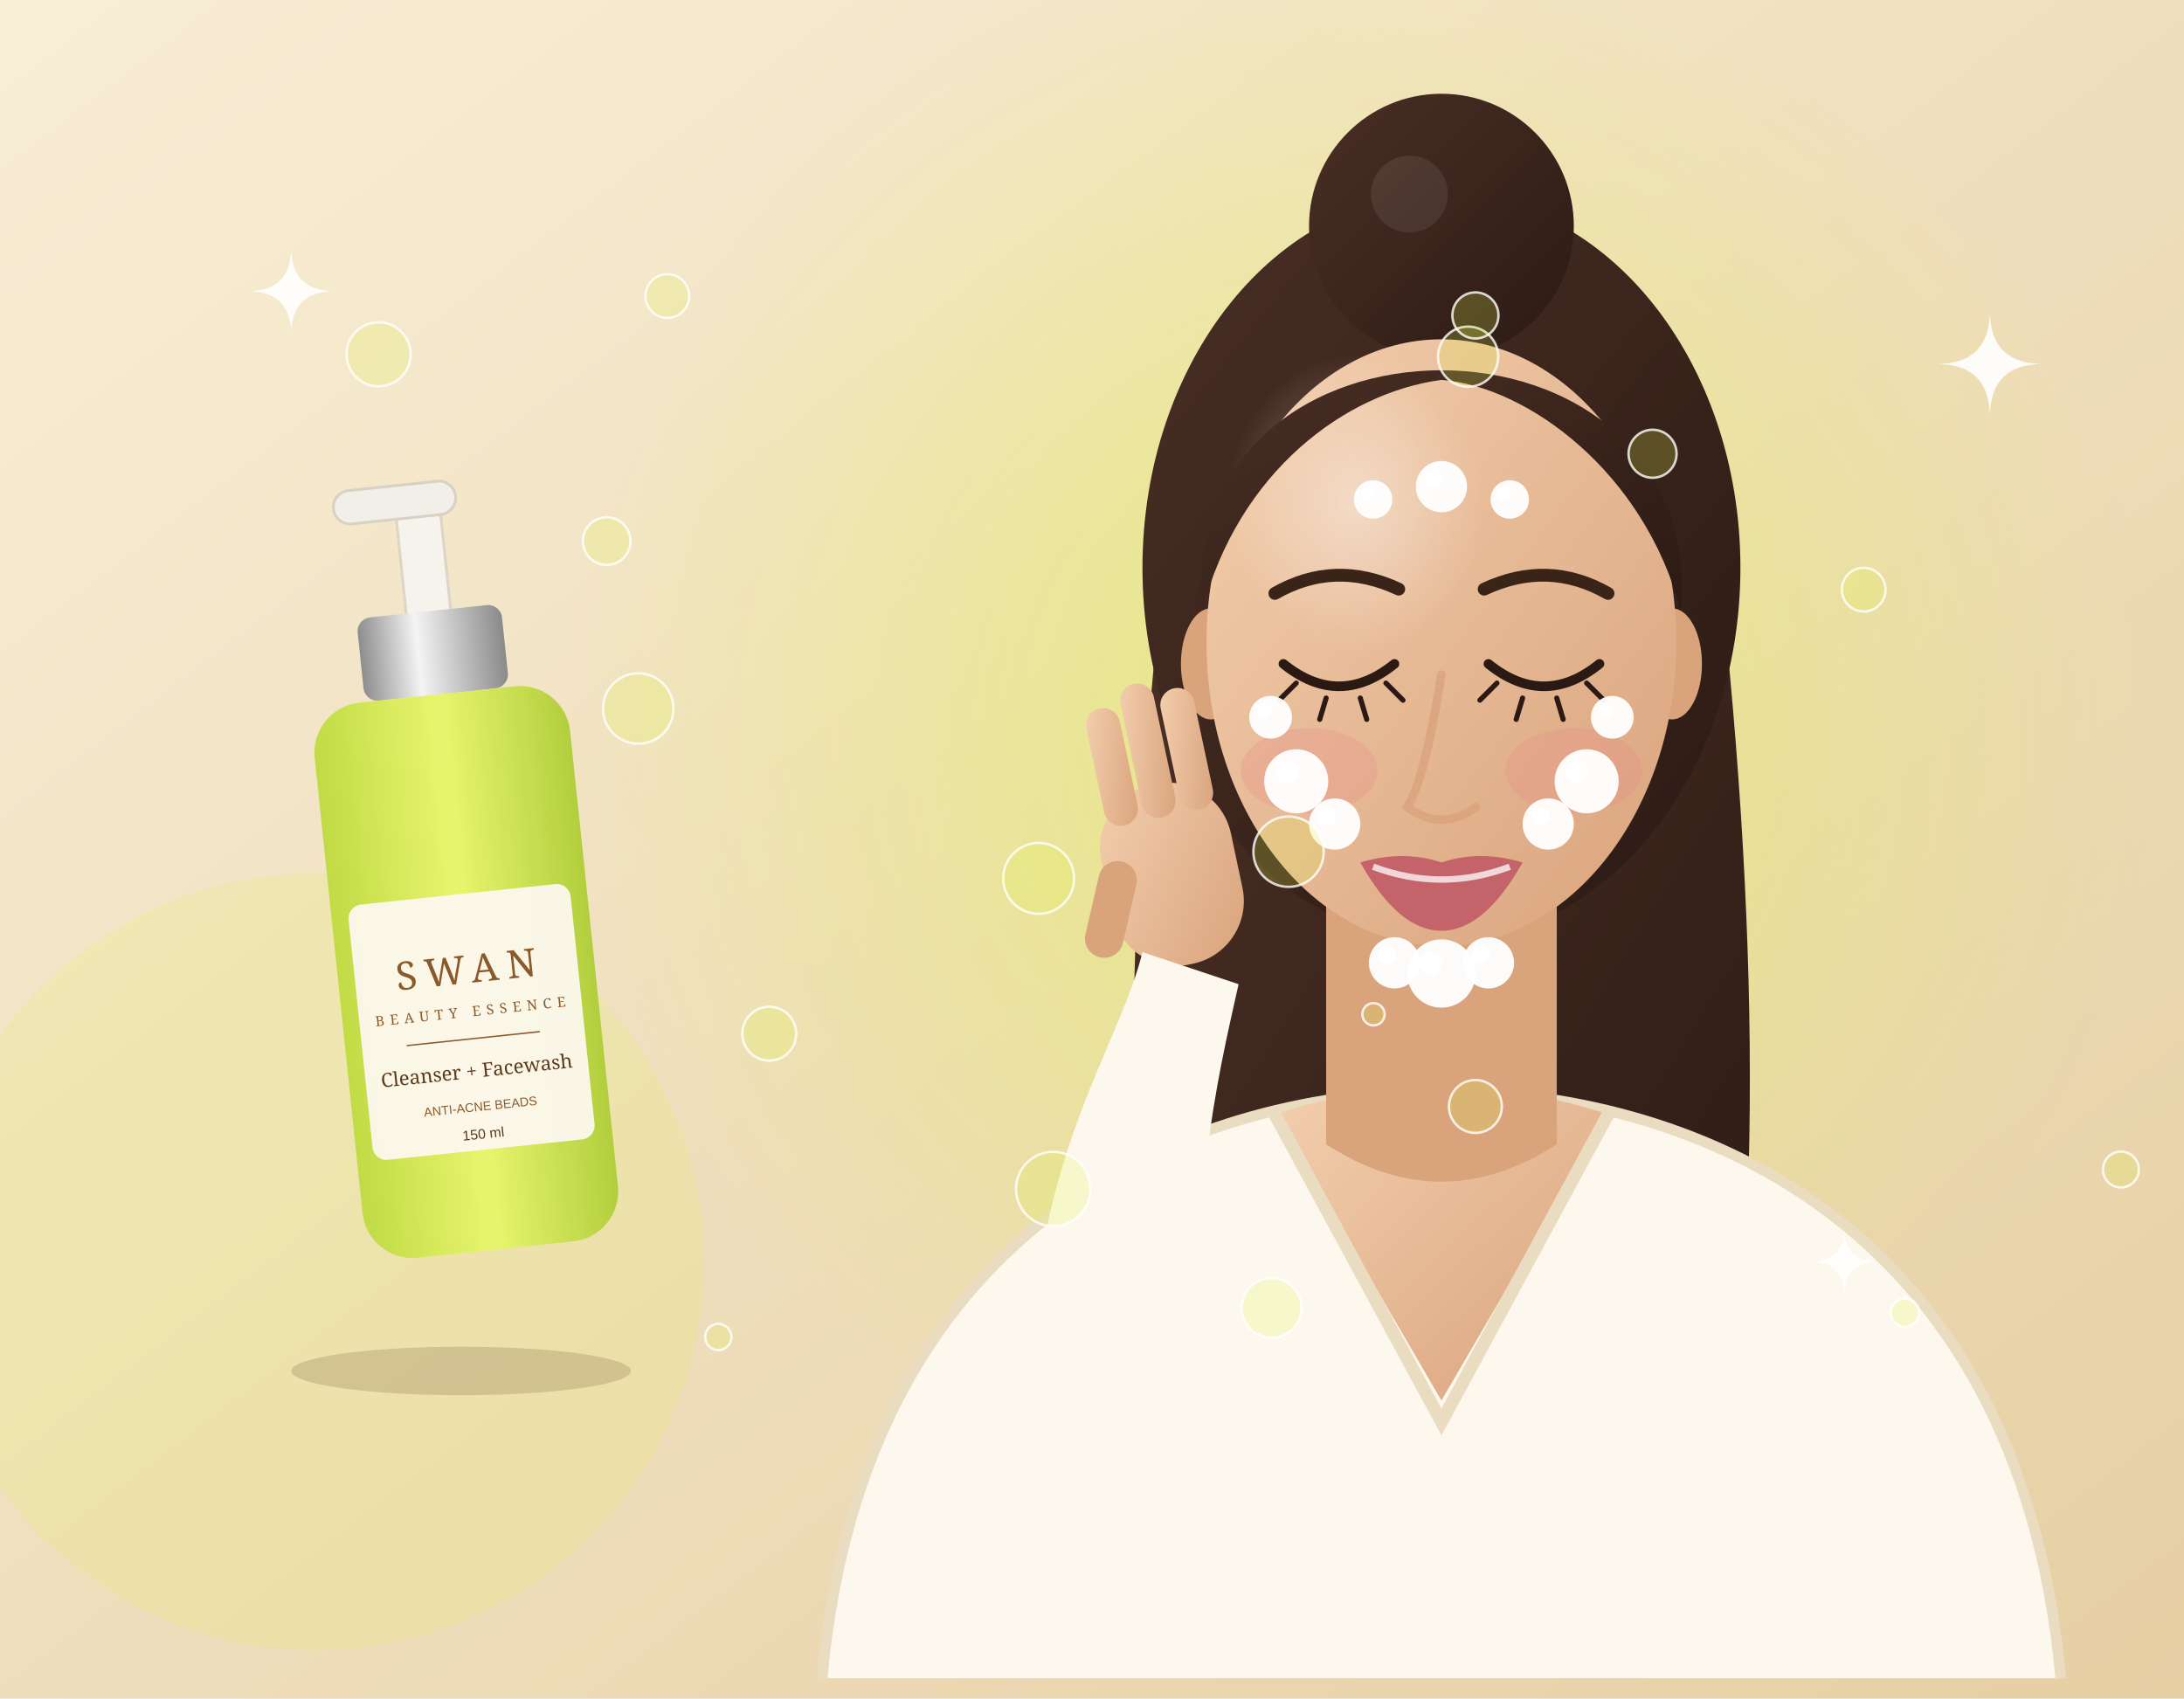
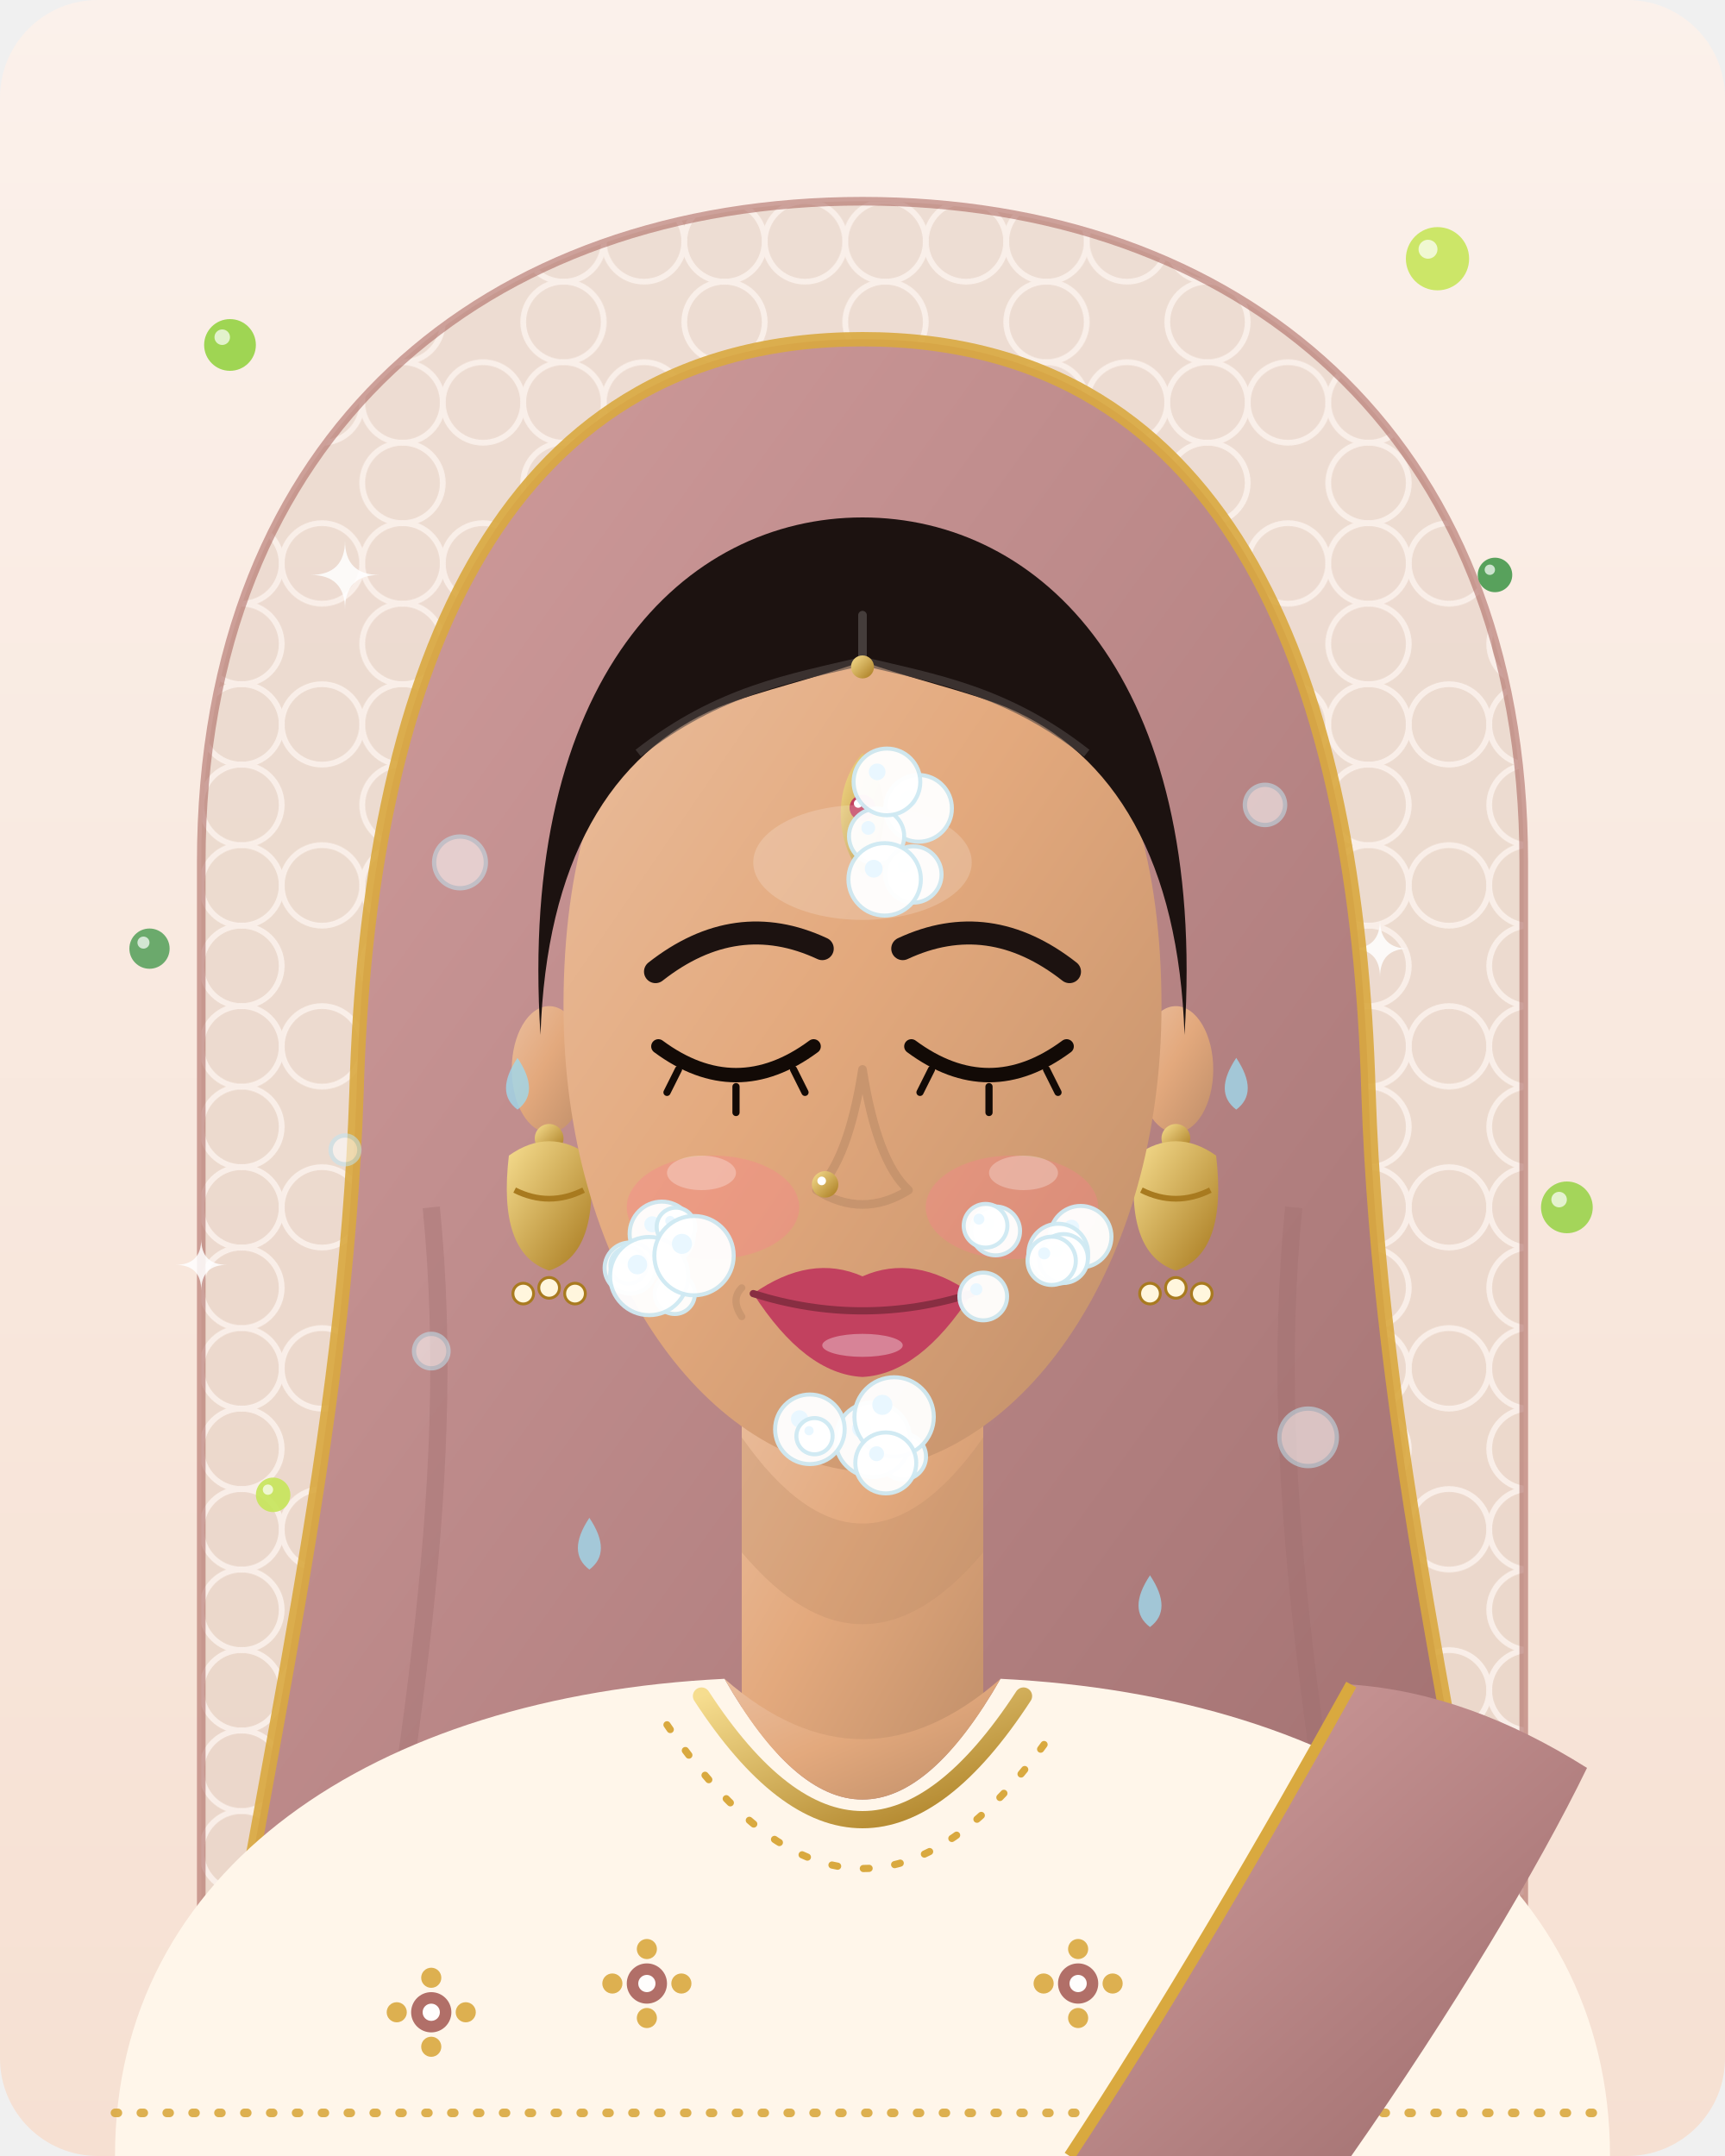
- <svg xmlns="http://www.w3.org/2000/svg" viewBox="0 0 900 700" preserveAspectRatio="xMidYMid slice">
+ <svg xmlns="http://www.w3.org/2000/svg" viewBox="0 0 600 750" width="600" height="750" role="img" aria-label="ritual">
  <defs>
-     <linearGradient id="bg" x1="0" y1="0" x2="1" y2="1">
-       <stop offset="0" stop-color="#f8eed6" />
-       <stop offset="1" stop-color="#e6cfa3" />
-     </linearGradient>
-     <radialGradient id="glowL" cx=".5" cy=".5" r=".5">
-       <stop offset="0" stop-color="#dff04f" stop-opacity=".55" />
-       <stop offset="1" stop-color="#dff04f" stop-opacity="0" />
-     </radialGradient>
-     <radialGradient id="glowG" cx=".5" cy=".5" r=".5">
-       <stop offset="0" stop-color="#fff" stop-opacity=".8" />
-       <stop offset="1" stop-color="#fff" stop-opacity="0" />
-     </radialGradient>
+     <linearGradient id="bg" x1="0" y1="0" x2="0" y2="1">
+       <stop offset="0" stop-color="#fbf1eb" />
+       <stop offset="1" stop-color="#f6e0d2" />
+     </linearGradient>
+     <linearGradient id="dup" x1="0" y1="0" x2="1" y2="1">
+       <stop offset="0" stop-color="#d39f9f" />
+       <stop offset="1" stop-color="#9d6c6c" />
+     </linearGradient>
    <linearGradient id="skin" x1="0" y1="0" x2="1" y2="1">
-       <stop offset="0" stop-color="#f3cfae" />
-       <stop offset="1" stop-color="#d9a37c" />
-     </linearGradient>
-     <linearGradient id="hair" x1="0" y1="0" x2="1" y2="1">
-       <stop offset="0" stop-color="#4a2f25" />
-       <stop offset="1" stop-color="#2b1a14" />
-     </linearGradient>
-     <linearGradient id="gel" x1="0" y1="0" x2="1" y2="0">
-       <stop offset="0" stop-color="#b9d62c" />
-       <stop offset=".5" stop-color="#e4f45a" />
-       <stop offset="1" stop-color="#a8c823" />
-     </linearGradient>
-     <linearGradient id="metal" x1="0" y1="0" x2="1" y2="0">
-       <stop offset="0" stop-color="#8d8d8d" />
-       <stop offset=".4" stop-color="#f4f4f4" />
-       <stop offset="1" stop-color="#8a8a8a" />
-     </linearGradient>
+       <stop offset="0" stop-color="#eabe9e" />
+       <stop offset="0.45" stop-color="#e3a97d" />
+       <stop offset="1" stop-color="#bf8e69" />
+     </linearGradient>
+     <linearGradient id="gold" x1="0" y1="0" x2="1" y2="1">
+       <stop offset="0" stop-color="#f6dd8f" />
+       <stop offset="1" stop-color="#a87a1f" />
+     </linearGradient>
+     <pattern id="jaali" width="56" height="56" patternUnits="userSpaceOnUse">
+       <g fill="none" stroke="#fbf1eb" stroke-width="2" opacity=".9">
+         <circle cx="28" cy="28" r="14" />
+         <circle cx="0" cy="28" r="14" />
+         <circle cx="56" cy="28" r="14" />
+         <circle cx="28" cy="0" r="14" />
+         <circle cx="28" cy="56" r="14" />
+       </g>
+     </pattern>
+     <clipPath id="card">
+       <rect width="600" height="750" rx="34" />
+     </clipPath>
  </defs>
-   <rect width="900" height="700" fill="url(#bg)" />
-   <circle cx="560" cy="300" r="330" fill="url(#glowL)" />
-   <circle cx="130" cy="520" r="160" fill="#dff04f" opacity=".16" />
-   <g transform="translate(330 -30) scale(0.88)">
-     <path d="M170 300 C150 480 150 640 175 760 L425 760 C450 640 450 480 430 300 Z" fill="url(#hair)" />
-     <ellipse cx="300" cy="300" rx="140" ry="175" fill="url(#hair)" />
-     <circle cx="300" cy="140" r="62" fill="url(#hair)" />
-     <circle cx="285" cy="125" r="18" fill="#fff" opacity=".08" />
-     <path d="M10 820 C30 600 190 545 300 545 C410 545 570 600 590 820 Z" fill="#fdf8ee" />
-     <path d="M10 820 C30 600 190 545 300 545 C410 545 570 600 590 820" fill="none" stroke="#e9dcc0" stroke-width="5" />
-     <path d="M222 556 L300 690 L378 556 Q300 530 222 556Z" fill="url(#skin)" />
-     <path d="M222 556 L300 700 L378 556" fill="none" stroke="#e9dcc0" stroke-width="6" />
-     <path d="M246 450 L246 570 Q300 605 354 570 L354 450Z" fill="#d9a37c" />
-     <ellipse cx="192" cy="345" rx="14" ry="26" fill="#d9a37c" />
-     <ellipse cx="408" cy="345" rx="14" ry="26" fill="#d9a37c" />
-     <ellipse cx="300" cy="335" rx="110" ry="142" fill="url(#skin)" />
-     <ellipse cx="260" cy="270" rx="60" ry="70" fill="url(#glowG)" opacity=".5" />
-     <ellipse cx="238" cy="395" rx="32" ry="20" fill="#e98a86" opacity=".28" />
-     <ellipse cx="362" cy="395" rx="32" ry="20" fill="#e98a86" opacity=".28" />
-     <path d="M222 312 Q250 296 280 310" stroke="#3a2418" stroke-width="6" fill="none" stroke-linecap="round" />
-     <path d="M320 310 Q350 296 378 312" stroke="#3a2418" stroke-width="6" fill="none" stroke-linecap="round" />
-     <path d="M226 345 Q252 366 278 345" stroke="#2b1a14" stroke-width="4.5" fill="none" stroke-linecap="round" />
-     <path d="M322 345 Q348 366 374 345" stroke="#2b1a14" stroke-width="4.5" fill="none" stroke-linecap="round" />
-     <path d="M232 354 l-8 8 M246 361 l-3 10 M262 361 l3 10 M274 354 l8 8 M326 354 l-8 8 M338 361 l-3 10 M354 361 l3 10 M368 354 l8 8" stroke="#2b1a14" stroke-width="2.4" stroke-linecap="round" />
-     <path d="M300 350 Q292 400 284 412 Q300 424 316 412" stroke="#d9a37c" stroke-width="4" fill="none" stroke-linecap="round" opacity=".8" />
-     <path d="M262 438 Q282 432 300 438 Q318 432 338 438 Q320 470 300 470 Q280 470 262 438Z" fill="#c4636a" />
-     <path d="M268 440 Q300 452 332 440" stroke="#fff" stroke-width="3" fill="none" opacity=".75" />
-     <path d="M188 320 C175 170 425 170 412 320 C395 255 340 215 300 212 C255 218 205 255 188 320Z" fill="url(#hair)" />
-     <circle cx="232" cy="400" r="15" fill="#fff" opacity=".95" />
-     <circle cx="227.5" cy="395.5" r="5.25" fill="#fff" />
-     <circle cx="250" cy="420" r="12" fill="#fff" opacity=".95" />
-     <circle cx="246.4" cy="416.4" r="4.2" fill="#fff" />
-     <circle cx="220" cy="370" r="10" fill="#fff" opacity=".95" />
-     <circle cx="217.0" cy="367.0" r="3.5" fill="#fff" />
-     <circle cx="368" cy="400" r="15" fill="#fff" opacity=".95" />
-     <circle cx="363.5" cy="395.5" r="5.25" fill="#fff" />
-     <circle cx="350" cy="420" r="12" fill="#fff" opacity=".95" />
-     <circle cx="346.4" cy="416.4" r="4.2" fill="#fff" />
-     <circle cx="380" cy="370" r="10" fill="#fff" opacity=".95" />
-     <circle cx="377.0" cy="367.0" r="3.5" fill="#fff" />
-     <circle cx="300" cy="490" r="16" fill="#fff" opacity=".95" />
-     <circle cx="295.2" cy="485.2" r="5.6" fill="#fff" />
-     <circle cx="278" cy="485" r="12" fill="#fff" opacity=".95" />
-     <circle cx="274.4" cy="481.4" r="4.2" fill="#fff" />
-     <circle cx="322" cy="485" r="12" fill="#fff" opacity=".95" />
-     <circle cx="318.4" cy="481.4" r="4.2" fill="#fff" />
-     <circle cx="300" cy="262" r="12" fill="#fff" opacity=".95" />
-     <circle cx="296.4" cy="258.4" r="4.2" fill="#fff" />
-     <circle cx="268" cy="268" r="9" fill="#fff" opacity=".95" />
-     <circle cx="265.3" cy="265.3" r="3.15" fill="#fff" />
-     <circle cx="332" cy="268" r="9" fill="#fff" opacity=".95" />
-     <circle cx="329.3" cy="265.3" r="3.15" fill="#fff" />
-     <g transform="rotate(-12 175 430)">
-       <rect x="140" y="400" width="62" height="86" rx="30" fill="url(#skin)" />
-       <rect x="146" y="360" width="16" height="56" rx="8" fill="url(#skin)" />
-       <rect x="164" y="352" width="16" height="64" rx="8" fill="url(#skin)" />
-       <rect x="182" y="358" width="16" height="58" rx="8" fill="url(#skin)" />
-       <rect x="132" y="430" width="18" height="46" rx="9" fill="#d9a37c" transform="rotate(25 140 450)" />
-     </g>
-     <path d="M110 640 C120 560 150 520 160 480 L205 495 C195 540 180 600 190 700Z" fill="#fdf8ee" />
+   <g clip-path="url(#card)">
+     <rect width="600" height="750" fill="url(#bg)" />
+     <path d="M70 750 V300 C70 150 170 70 300 70 C430 70 530 150 530 300 V750Z" fill="#e2cec1" opacity=".55" />
+     <path d="M70 750 V300 C70 150 170 70 300 70 C430 70 530 150 530 300 V750Z" fill="url(#jaali)" />
+     <path d="M70 750 V300 C70 150 170 70 300 70 C430 70 530 150 530 300 V750Z" fill="none" stroke="#a8605a" stroke-width="3" opacity=".55" />
+     <circle cx="80" cy="120" r="9" fill="#8fd13a" opacity="0.85" />
+     <circle cx="77.3" cy="117.3" r="2.7" fill="#fff" opacity=".7" />
+     <circle cx="520" cy="200" r="6" fill="#2f8f3a" opacity="0.8" />
+     <circle cx="518.2" cy="198.2" r="1.8" fill="#fff" opacity=".7" />
+     <circle cx="500" cy="90" r="11" fill="#c7e65a" opacity="0.9" />
+     <circle cx="496.7" cy="86.7" r="3.3" fill="#fff" opacity=".7" />
+     <circle cx="52" cy="330" r="7" fill="#2f8f3a" opacity="0.7" />
+     <circle cx="49.9" cy="327.9" r="2.1" fill="#fff" opacity=".7" />
+     <circle cx="545" cy="420" r="9" fill="#8fd13a" opacity="0.8" />
+     <circle cx="542.3" cy="417.3" r="2.7" fill="#fff" opacity=".7" />
+     <circle cx="95" cy="520" r="6" fill="#c7e65a" opacity="0.9" />
+     <circle cx="93.2" cy="518.2" r="1.8" fill="#fff" opacity=".7" />
+     <path d="M120 188 Q120 200 132 200 Q120 200 120 212 Q120 200 108 200 Q120 200 120 188Z" fill="#fff" opacity=".85" />
+     <path d="M480 320 Q480 330 490 330 Q480 330 480 340 Q480 330 470 330 Q480 330 480 320Z" fill="#fff" opacity=".85" />
+     <path d="M70 431 Q70 440 79 440 Q70 440 70 449 Q70 440 61 440 Q70 440 70 431Z" fill="#fff" opacity=".85" />
+     <path d="M300 118 C170 118 128 240 124 380 C120 500 92 610 70 750 L530 750 C508 610 480 500 476 380 C472 240 430 118 300 118Z" fill="url(#dup)" />
+     <path d="M300 118 C170 118 128 240 124 380 C120 500 92 610 70 750" fill="none" stroke="#d9a93f" stroke-width="5" opacity=".9" />
+     <path d="M300 118 C430 118 472 240 476 380 C480 500 508 610 530 750" fill="none" stroke="#d9a93f" stroke-width="5" opacity=".9" />
+     <path d="M150 420 C160 520 140 620 120 750" fill="none" stroke="#9d6c6c" stroke-width="6" opacity=".35" />
+     <path d="M450 420 C440 520 460 620 480 750" fill="none" stroke="#9d6c6c" stroke-width="6" opacity=".35" />
+     <path d="M258 470 L258 600 Q300 640 342 600 L342 470Z" fill="url(#skin)" />
+     <path d="M258 500 Q300 560 342 500 L342 540 Q300 590 258 540Z" fill="#bf8e69" opacity=".35" />
+     <path d="M40 750 C40 650 130 590 252 584 Q300 668 348 584 C470 590 560 650 560 750Z" fill="#fff6ea" />
+     <path d="M252 584 Q300 668 348 584 Q300 626 252 584Z" fill="url(#skin)" />
+     <path d="M244 590 Q300 676 356 590" fill="none" stroke="url(#gold)" stroke-width="6" stroke-linecap="round" />
+     <path d="M232 600 Q300 700 368 600" fill="none" stroke="#d9a93f" stroke-width="2.5" stroke-dasharray="2 9" stroke-linecap="round" />
+     <g transform="translate(150 700)" opacity=".9">
+       <circle r="7" fill="#a8605a" />
+       <circle r="3" fill="#fff" />
+       <circle cx="0" cy="-12" r="3.5" fill="#d9a93f" />
+       <circle cx="0" cy="12" r="3.5" fill="#d9a93f" />
+       <circle cx="-12" cy="0" r="3.5" fill="#d9a93f" />
+       <circle cx="12" cy="0" r="3.5" fill="#d9a93f" />
+     </g>
+     <g transform="translate(225 690)" opacity=".9">
+       <circle r="7" fill="#a8605a" />
+       <circle r="3" fill="#fff" />
+       <circle cx="0" cy="-12" r="3.5" fill="#d9a93f" />
+       <circle cx="0" cy="12" r="3.5" fill="#d9a93f" />
+       <circle cx="-12" cy="0" r="3.5" fill="#d9a93f" />
+       <circle cx="12" cy="0" r="3.5" fill="#d9a93f" />
+     </g>
+     <g transform="translate(375 690)" opacity=".9">
+       <circle r="7" fill="#a8605a" />
+       <circle r="3" fill="#fff" />
+       <circle cx="0" cy="-12" r="3.5" fill="#d9a93f" />
+       <circle cx="0" cy="12" r="3.5" fill="#d9a93f" />
+       <circle cx="-12" cy="0" r="3.5" fill="#d9a93f" />
+       <circle cx="12" cy="0" r="3.5" fill="#d9a93f" />
+     </g>
+     <g transform="translate(450 700)" opacity=".9">
+       <circle r="7" fill="#a8605a" />
+       <circle r="3" fill="#fff" />
+       <circle cx="0" cy="-12" r="3.5" fill="#d9a93f" />
+       <circle cx="0" cy="12" r="3.5" fill="#d9a93f" />
+       <circle cx="-12" cy="0" r="3.5" fill="#d9a93f" />
+       <circle cx="12" cy="0" r="3.5" fill="#d9a93f" />
+     </g>
+     <path d="M40 735 H560" stroke="#d9a93f" stroke-width="3" stroke-dasharray="1 8" stroke-linecap="round" opacity=".9" />
+     <path d="M470 586 C440 640 405 700 372 750 L470 750 C505 700 535 650 552 615 C525 598 498 588 470 586Z" fill="url(#dup)" />
+     <path d="M470 586 C440 640 405 700 372 750" fill="none" stroke="#d9a93f" stroke-width="4" />
+     <ellipse cx="191" cy="372" rx="13" ry="22" fill="url(#skin)" />
+     <circle cx="191" cy="396" r="5" fill="url(#gold)" />
+     <path d="M177 402 Q191 392 205 402 Q209 436 191 442 Q173 436 177 402Z" fill="url(#gold)" />
+     <path d="M179 414 Q191 420 203 414" fill="none" stroke="#a87a1f" stroke-width="2" />
+     <circle cx="182" cy="450" r="3.6" fill="#fff6dd" stroke="#a87a1f" stroke-width="1" />
+     <circle cx="191" cy="448" r="3.6" fill="#fff6dd" stroke="#a87a1f" stroke-width="1" />
+     <circle cx="200" cy="450" r="3.6" fill="#fff6dd" stroke="#a87a1f" stroke-width="1" />
+     <ellipse cx="409" cy="372" rx="13" ry="22" fill="url(#skin)" />
+     <circle cx="409" cy="396" r="5" fill="url(#gold)" />
+     <path d="M395 402 Q409 392 423 402 Q427 436 409 442 Q391 436 395 402Z" fill="url(#gold)" />
+     <path d="M397 414 Q409 420 421 414" fill="none" stroke="#a87a1f" stroke-width="2" />
+     <circle cx="400" cy="450" r="3.6" fill="#fff6dd" stroke="#a87a1f" stroke-width="1" />
+     <circle cx="409" cy="448" r="3.6" fill="#fff6dd" stroke="#a87a1f" stroke-width="1" />
+     <circle cx="418" cy="450" r="3.6" fill="#fff6dd" stroke="#a87a1f" stroke-width="1" />
+     <path d="M196 350 C196 250 244 208 300 208 C356 208 404 250 404 350 C404 440 356 508 300 512 C244 508 196 440 196 350Z" fill="url(#skin)" />
+     <path d="M188 360 C180 236 238 180 300 180 C362 180 420 236 412 360 C410 300 388 262 350 246 C335 240 316 236 300 230 C284 236 265 240 250 246 C212 262 190 300 188 360Z" fill="#1c1210" />
+     <path d="M300 230 L300 214" stroke="#453d3b" stroke-width="3" stroke-linecap="round" />
+     <path d="M222 262 C250 240 275 236 300 230" fill="none" stroke="#4e4645" stroke-width="3" opacity=".6" />
+     <path d="M378 262 C350 240 325 236 300 230" fill="none" stroke="#4e4645" stroke-width="3" opacity=".6" />
+     <path d="M300 230 L300 262" stroke="url(#gold)" stroke-width="3" />
+     <path d="M300 262 C288 276 292 296 300 304 C308 296 312 276 300 262Z" fill="url(#gold)" />
+     <circle cx="300" cy="281" r="4.5" fill="#c2415f" />
+     <circle cx="298.5" cy="279.5" r="1.5" fill="#fff" />
+     <circle cx="300" cy="232" r="4" fill="url(#gold)" />
+     <ellipse cx="300" cy="300" rx="38" ry="20" fill="#fff" opacity=".18" />
+     <ellipse cx="248" cy="420" rx="30" ry="18" fill="#ff7a8f" opacity=".30" />
+     <ellipse cx="352" cy="420" rx="30" ry="18" fill="#ff7a8f" opacity=".30" />
+     <ellipse cx="244" cy="408" rx="12" ry="6" fill="#fff" opacity=".28" />
+     <ellipse cx="356" cy="408" rx="12" ry="6" fill="#fff" opacity=".28" />
+     <path d="M228 338 Q256 316 286 330" fill="none" stroke="#1c1210" stroke-width="8" stroke-linecap="round" />
+     <path d="M314 330 Q344 316 372 338" fill="none" stroke="#1c1210" stroke-width="8" stroke-linecap="round" />
+     <path d="M229 364 Q256 384 283 364" fill="none" stroke="#120a06" stroke-width="5" stroke-linecap="round" />
+     <path d="M236 372 L232 380 M256 378 L256 387 M276 372 L280 380" stroke="#120a06" stroke-width="2.5" stroke-linecap="round" />
+     <path d="M317 364 Q344 384 371 364" fill="none" stroke="#120a06" stroke-width="5" stroke-linecap="round" />
+     <path d="M324 372 L320 380 M344 378 L344 387 M364 372 L368 380" stroke="#120a06" stroke-width="2.5" stroke-linecap="round" />
+     <path d="M300 372 Q295 404 284 414 Q300 424 316 414 Q305 404 300 372" fill="none" stroke="#bf8e69" stroke-width="3" stroke-linecap="round" stroke-linejoin="round" opacity=".7" />
+     <circle cx="287" cy="412" r="4.6" fill="url(#gold)" />
+     <circle cx="285.8" cy="410.8" r="1.5" fill="#fff" />
+     <path d="M262 450 Q282 436 300 444 Q318 436 338 450 Q320 478 300 479 Q280 478 262 450Z" fill="#c2415f" />
+     <path d="M262 450 Q300 462 338 450" fill="none" stroke="#882e42" stroke-width="2.5" stroke-linecap="round" />
+     <ellipse cx="300" cy="468" rx="14" ry="4" fill="#fff" opacity=".35" />
+     <path d="M258 448 Q254 452 258 458 M342 448 Q346 452 342 458" fill="none" stroke="#bf8e69" stroke-width="2.5" stroke-linecap="round" opacity=".6" />
+     <circle cx="230.2" cy="429.2" r="11.2" fill="#fff" stroke="#cfe9f2" stroke-width="1.4" opacity=".96" />
+     <circle cx="226.9" cy="425.9" r="2.8" fill="#e9f7ff" />
+     <circle cx="219.2" cy="441.1" r="8.9" fill="#fff" stroke="#cfe9f2" stroke-width="1.4" opacity=".96" />
+     <circle cx="216.5" cy="438.4" r="2.2" fill="#e9f7ff" />
+     <circle cx="218.6" cy="440.2" r="6.3" fill="#fff" stroke="#cfe9f2" stroke-width="1.4" opacity=".96" />
+     <circle cx="216.7" cy="438.3" r="1.6" fill="#e9f7ff" />
+     <circle cx="235.1" cy="426.8" r="6.7" fill="#fff" stroke="#cfe9f2" stroke-width="1.4" opacity=".96" />
+     <circle cx="233.1" cy="424.7" r="1.7" fill="#e9f7ff" />
+     <circle cx="234.7" cy="450.1" r="7.0" fill="#fff" stroke="#cfe9f2" stroke-width="1.4" opacity=".96" />
+     <circle cx="232.6" cy="448.0" r="1.7" fill="#e9f7ff" />
+     <circle cx="225.8" cy="443.9" r="13.6" fill="#fff" stroke="#cfe9f2" stroke-width="1.4" opacity=".96" />
+     <circle cx="221.7" cy="439.9" r="3.4" fill="#e9f7ff" />
+     <circle cx="241.4" cy="436.8" r="13.8" fill="#fff" stroke="#cfe9f2" stroke-width="1.4" opacity=".96" />
+     <circle cx="237.2" cy="432.7" r="3.5" fill="#e9f7ff" />
+     <circle cx="342.0" cy="451.0" r="8.3" fill="#fff" stroke="#cfe9f2" stroke-width="1.4" opacity=".96" />
+     <circle cx="339.6" cy="448.5" r="2.1" fill="#e9f7ff" />
+     <circle cx="346.3" cy="428.2" r="8.5" fill="#fff" stroke="#cfe9f2" stroke-width="1.4" opacity=".96" />
+     <circle cx="343.8" cy="425.7" r="2.1" fill="#e9f7ff" />
+     <circle cx="375.9" cy="430.2" r="10.7" fill="#fff" stroke="#cfe9f2" stroke-width="1.4" opacity=".96" />
+     <circle cx="372.7" cy="427.0" r="2.7" fill="#e9f7ff" />
+     <circle cx="368.1" cy="436.1" r="10.4" fill="#fff" stroke="#cfe9f2" stroke-width="1.4" opacity=".96" />
+     <circle cx="365.0" cy="433.0" r="2.6" fill="#e9f7ff" />
+     <circle cx="342.8" cy="426.4" r="7.6" fill="#fff" stroke="#cfe9f2" stroke-width="1.4" opacity=".96" />
+     <circle cx="340.5" cy="424.1" r="1.9" fill="#e9f7ff" />
+     <circle cx="369.9" cy="437.8" r="8.5" fill="#fff" stroke="#cfe9f2" stroke-width="1.4" opacity=".96" />
+     <circle cx="367.4" cy="435.2" r="2.1" fill="#e9f7ff" />
+     <circle cx="365.8" cy="438.6" r="8.4" fill="#fff" stroke="#cfe9f2" stroke-width="1.4" opacity=".96" />
+     <circle cx="363.2" cy="436.0" r="2.1" fill="#e9f7ff" />
+     <circle cx="314.1" cy="506.7" r="8.0" fill="#fff" stroke="#cfe9f2" stroke-width="1.4" opacity=".96" />
+     <circle cx="311.7" cy="504.3" r="2.0" fill="#e9f7ff" />
+     <circle cx="303.6" cy="500.8" r="13.0" fill="#fff" stroke="#cfe9f2" stroke-width="1.4" opacity=".96" />
+     <circle cx="299.7" cy="496.9" r="3.3" fill="#e9f7ff" />
+     <circle cx="311.0" cy="492.9" r="13.8" fill="#fff" stroke="#cfe9f2" stroke-width="1.4" opacity=".96" />
+     <circle cx="306.9" cy="488.7" r="3.5" fill="#e9f7ff" />
+     <circle cx="281.7" cy="497.2" r="12.1" fill="#fff" stroke="#cfe9f2" stroke-width="1.4" opacity=".96" />
+     <circle cx="278.1" cy="493.6" r="3.0" fill="#e9f7ff" />
+     <circle cx="283.3" cy="499.6" r="6.3" fill="#fff" stroke="#cfe9f2" stroke-width="1.4" opacity=".96" />
+     <circle cx="281.4" cy="497.7" r="1.6" fill="#e9f7ff" />
+     <circle cx="308.1" cy="508.9" r="10.6" fill="#fff" stroke="#cfe9f2" stroke-width="1.4" opacity=".96" />
+     <circle cx="304.9" cy="505.7" r="2.6" fill="#e9f7ff" />
+     <circle cx="319.5" cy="281.2" r="11.6" fill="#fff" stroke="#cfe9f2" stroke-width="1.4" opacity=".96" />
+     <circle cx="316.1" cy="277.8" r="2.9" fill="#e9f7ff" />
+     <circle cx="304.9" cy="290.9" r="9.6" fill="#fff" stroke="#cfe9f2" stroke-width="1.4" opacity=".96" />
+     <circle cx="302.0" cy="288.0" r="2.4" fill="#e9f7ff" />
+     <circle cx="317.7" cy="304.2" r="9.8" fill="#fff" stroke="#cfe9f2" stroke-width="1.4" opacity=".96" />
+     <circle cx="314.7" cy="301.2" r="2.4" fill="#e9f7ff" />
+     <circle cx="308.5" cy="272.0" r="11.6" fill="#fff" stroke="#cfe9f2" stroke-width="1.4" opacity=".96" />
+     <circle cx="305.1" cy="268.5" r="2.9" fill="#e9f7ff" />
+     <circle cx="307.7" cy="305.9" r="12.6" fill="#fff" stroke="#cfe9f2" stroke-width="1.4" opacity=".96" />
+     <circle cx="303.9" cy="302.2" r="3.1" fill="#e9f7ff" />
+     <circle cx="160" cy="300" r="9" fill="#fff" opacity=".55" stroke="#bfe3f0" stroke-width="1.5" />
+     <circle cx="440" cy="280" r="7" fill="#fff" opacity=".55" stroke="#bfe3f0" stroke-width="1.5" />
+     <circle cx="150" cy="470" r="6" fill="#fff" opacity=".55" stroke="#bfe3f0" stroke-width="1.5" />
+     <circle cx="455" cy="500" r="10" fill="#fff" opacity=".55" stroke="#bfe3f0" stroke-width="1.5" />
+     <circle cx="120" cy="400" r="5" fill="#fff" opacity=".55" stroke="#bfe3f0" stroke-width="1.5" />
+     <path d="M180 368 Q188 380 180 386 Q172 380 180 368Z" fill="#9fd8ec" opacity=".8" />
+     <path d="M430 368 Q438 380 430 386 Q422 380 430 368Z" fill="#9fd8ec" opacity=".8" />
+     <path d="M205 528 Q213 540 205 546 Q197 540 205 528Z" fill="#9fd8ec" opacity=".8" />
+     <path d="M400 548 Q408 560 400 566 Q392 560 400 548Z" fill="#9fd8ec" opacity=".8" />
  </g>
-   <g transform="translate(190 380) rotate(-6) scale(1.15)">
-     <rect x="-8" y="-150" width="16" height="40" fill="#f6f3ec" stroke="#ddd6c6" />
-     <rect x="-30" y="-158" width="44" height="12" rx="6" fill="#f2efe8" stroke="#d8d2c4" />
-     <rect x="-26" y="-112" width="52" height="30" rx="5" fill="url(#metal)" />
-     <rect x="-46" y="-82" width="92" height="200" rx="18" fill="url(#gel)" />
-     <rect x="-46" y="-82" width="92" height="200" rx="18" fill="#fff" opacity=".12" />
-     <rect x="-40" y="-10" width="80" height="92" rx="5" fill="#fdf8ee" opacity=".95" />
-     <text x="0" y="22" text-anchor="middle" font-family="Georgia,serif" font-size="14" letter-spacing="3" fill="#8a5a2b">SWAN</text>
-     <text x="0" y="34" text-anchor="middle" font-family="Georgia,serif" font-size="5" letter-spacing="2" fill="#8a5a2b">BEAUTY ESSENCE</text>
-     <line x1="-24" y1="42" x2="24" y2="42" stroke="#8a5a2b" stroke-width=".5" />
-     <text x="0" y="56" text-anchor="middle" font-family="Georgia,serif" font-size="7" fill="#5b3a1a">Cleanser + Facewash</text>
-     <text x="0" y="68" text-anchor="middle" font-family="Arial" font-size="4.5" fill="#8a5a2b">ANTI-ACNE BEADS</text>
-     <text x="0" y="78" text-anchor="middle" font-family="Arial" font-size="5" fill="#5b3a1a">150 ml</text>
-   </g>
-   <circle cx="531" cy="351" r="14.5" fill="#dff04f" fill-opacity=".22" stroke="#fff" stroke-opacity=".8">
-     <animate attributeName="cy" values="351;291;351" dur="8.6s" repeatCount="indefinite" />
-   </circle>
-   <circle cx="296" cy="551" r="5.4" fill="#dff04f" fill-opacity=".22" stroke="#fff" stroke-opacity=".8">
-     <animate attributeName="cy" values="551;491;551" dur="7.1s" repeatCount="indefinite" />
-   </circle>
-   <circle cx="681" cy="187" r="9.9" fill="#dff04f" fill-opacity=".22" stroke="#fff" stroke-opacity=".8">
-     <animate attributeName="cy" values="187;127;187" dur="5.2s" repeatCount="indefinite" />
-   </circle>
-   <circle cx="608" cy="456" r="10.9" fill="#dff04f" fill-opacity=".22" stroke="#fff" stroke-opacity=".8">
-     <animate attributeName="cy" values="456;396;456" dur="9.4s" repeatCount="indefinite" />
-   </circle>
-   <circle cx="317" cy="426" r="11.1" fill="#dff04f" fill-opacity=".22" stroke="#fff" stroke-opacity=".8">
-     <animate attributeName="cy" values="426;366;426" dur="7.9s" repeatCount="indefinite" />
-   </circle>
-   <circle cx="434" cy="490" r="15.3" fill="#dff04f" fill-opacity=".22" stroke="#fff" stroke-opacity=".8">
-     <animate attributeName="cy" values="490;430;490" dur="7.4s" repeatCount="indefinite" />
-   </circle>
-   <circle cx="605" cy="147" r="12.4" fill="#dff04f" fill-opacity=".22" stroke="#fff" stroke-opacity=".8">
-     <animate attributeName="cy" values="147;87;147" dur="8.2s" repeatCount="indefinite" />
-   </circle>
-   <circle cx="874" cy="482" r="7.4" fill="#dff04f" fill-opacity=".22" stroke="#fff" stroke-opacity=".8">
-     <animate attributeName="cy" values="482;422;482" dur="6.9s" repeatCount="indefinite" />
-   </circle>
-   <circle cx="608" cy="130" r="9.5" fill="#dff04f" fill-opacity=".22" stroke="#fff" stroke-opacity=".8">
-     <animate attributeName="cy" values="130;70;130" dur="5.8s" repeatCount="indefinite" />
-   </circle>
-   <circle cx="156" cy="146" r="13.2" fill="#dff04f" fill-opacity=".22" stroke="#fff" stroke-opacity=".8">
-     <animate attributeName="cy" values="146;86;146" dur="5.6s" repeatCount="indefinite" />
-   </circle>
-   <circle cx="263" cy="292" r="14.5" fill="#dff04f" fill-opacity=".22" stroke="#fff" stroke-opacity=".8">
-     <animate attributeName="cy" values="292;232;292" dur="5.4s" repeatCount="indefinite" />
-   </circle>
-   <circle cx="428" cy="362" r="14.6" fill="#dff04f" fill-opacity=".22" stroke="#fff" stroke-opacity=".8">
-     <animate attributeName="cy" values="362;302;362" dur="9.1s" repeatCount="indefinite" />
-   </circle>
-   <circle cx="768" cy="243" r="9.0" fill="#dff04f" fill-opacity=".22" stroke="#fff" stroke-opacity=".8">
-     <animate attributeName="cy" values="243;183;243" dur="6.8s" repeatCount="indefinite" />
-   </circle>
-   <circle cx="785" cy="541" r="5.8" fill="#dff04f" fill-opacity=".22" stroke="#fff" stroke-opacity=".8">
-     <animate attributeName="cy" values="541;481;541" dur="5.9s" repeatCount="indefinite" />
-   </circle>
-   <circle cx="250" cy="223" r="9.8" fill="#dff04f" fill-opacity=".22" stroke="#fff" stroke-opacity=".8">
-     <animate attributeName="cy" values="223;163;223" dur="7.9s" repeatCount="indefinite" />
-   </circle>
-   <circle cx="275" cy="122" r="9.0" fill="#dff04f" fill-opacity=".22" stroke="#fff" stroke-opacity=".8">
-     <animate attributeName="cy" values="122;62;122" dur="6.8s" repeatCount="indefinite" />
-   </circle>
-   <circle cx="524" cy="539" r="12.3" fill="#dff04f" fill-opacity=".22" stroke="#fff" stroke-opacity=".8">
-     <animate attributeName="cy" values="539;479;539" dur="7.6s" repeatCount="indefinite" />
-   </circle>
-   <circle cx="566" cy="418" r="4.6" fill="#dff04f" fill-opacity=".22" stroke="#fff" stroke-opacity=".8">
-     <animate attributeName="cy" values="418;358;418" dur="9.5s" repeatCount="indefinite" />
-   </circle>
-   <path d="M120 102 Q120 120 138 120 Q120 120 120 138 Q120 120 102 120 Q120 120 120 102Z" fill="#fff" opacity="0.9">
-     <animate attributeName="opacity" values="0.9;0.15;0.9" dur="3.6s" repeatCount="indefinite" />
-   </path>
-   <path d="M820 128 Q820 150 842 150 Q820 150 820 172 Q820 150 798 150 Q820 150 820 128Z" fill="#fff" opacity="0.9">
-     <animate attributeName="opacity" values="0.9;0.15;0.9" dur="3.7s" repeatCount="indefinite" />
-   </path>
-   <path d="M760 506 Q760 520 774 520 Q760 520 760 534 Q760 520 746 520 Q760 520 760 506Z" fill="#fff" opacity="0.9">
-     <animate attributeName="opacity" values="0.9;0.15;0.9" dur="3.6s" repeatCount="indefinite" />
-   </path>
-   <ellipse cx="190" cy="565" rx="70" ry="10" fill="#5b3a1a" opacity=".18" />
</svg>
